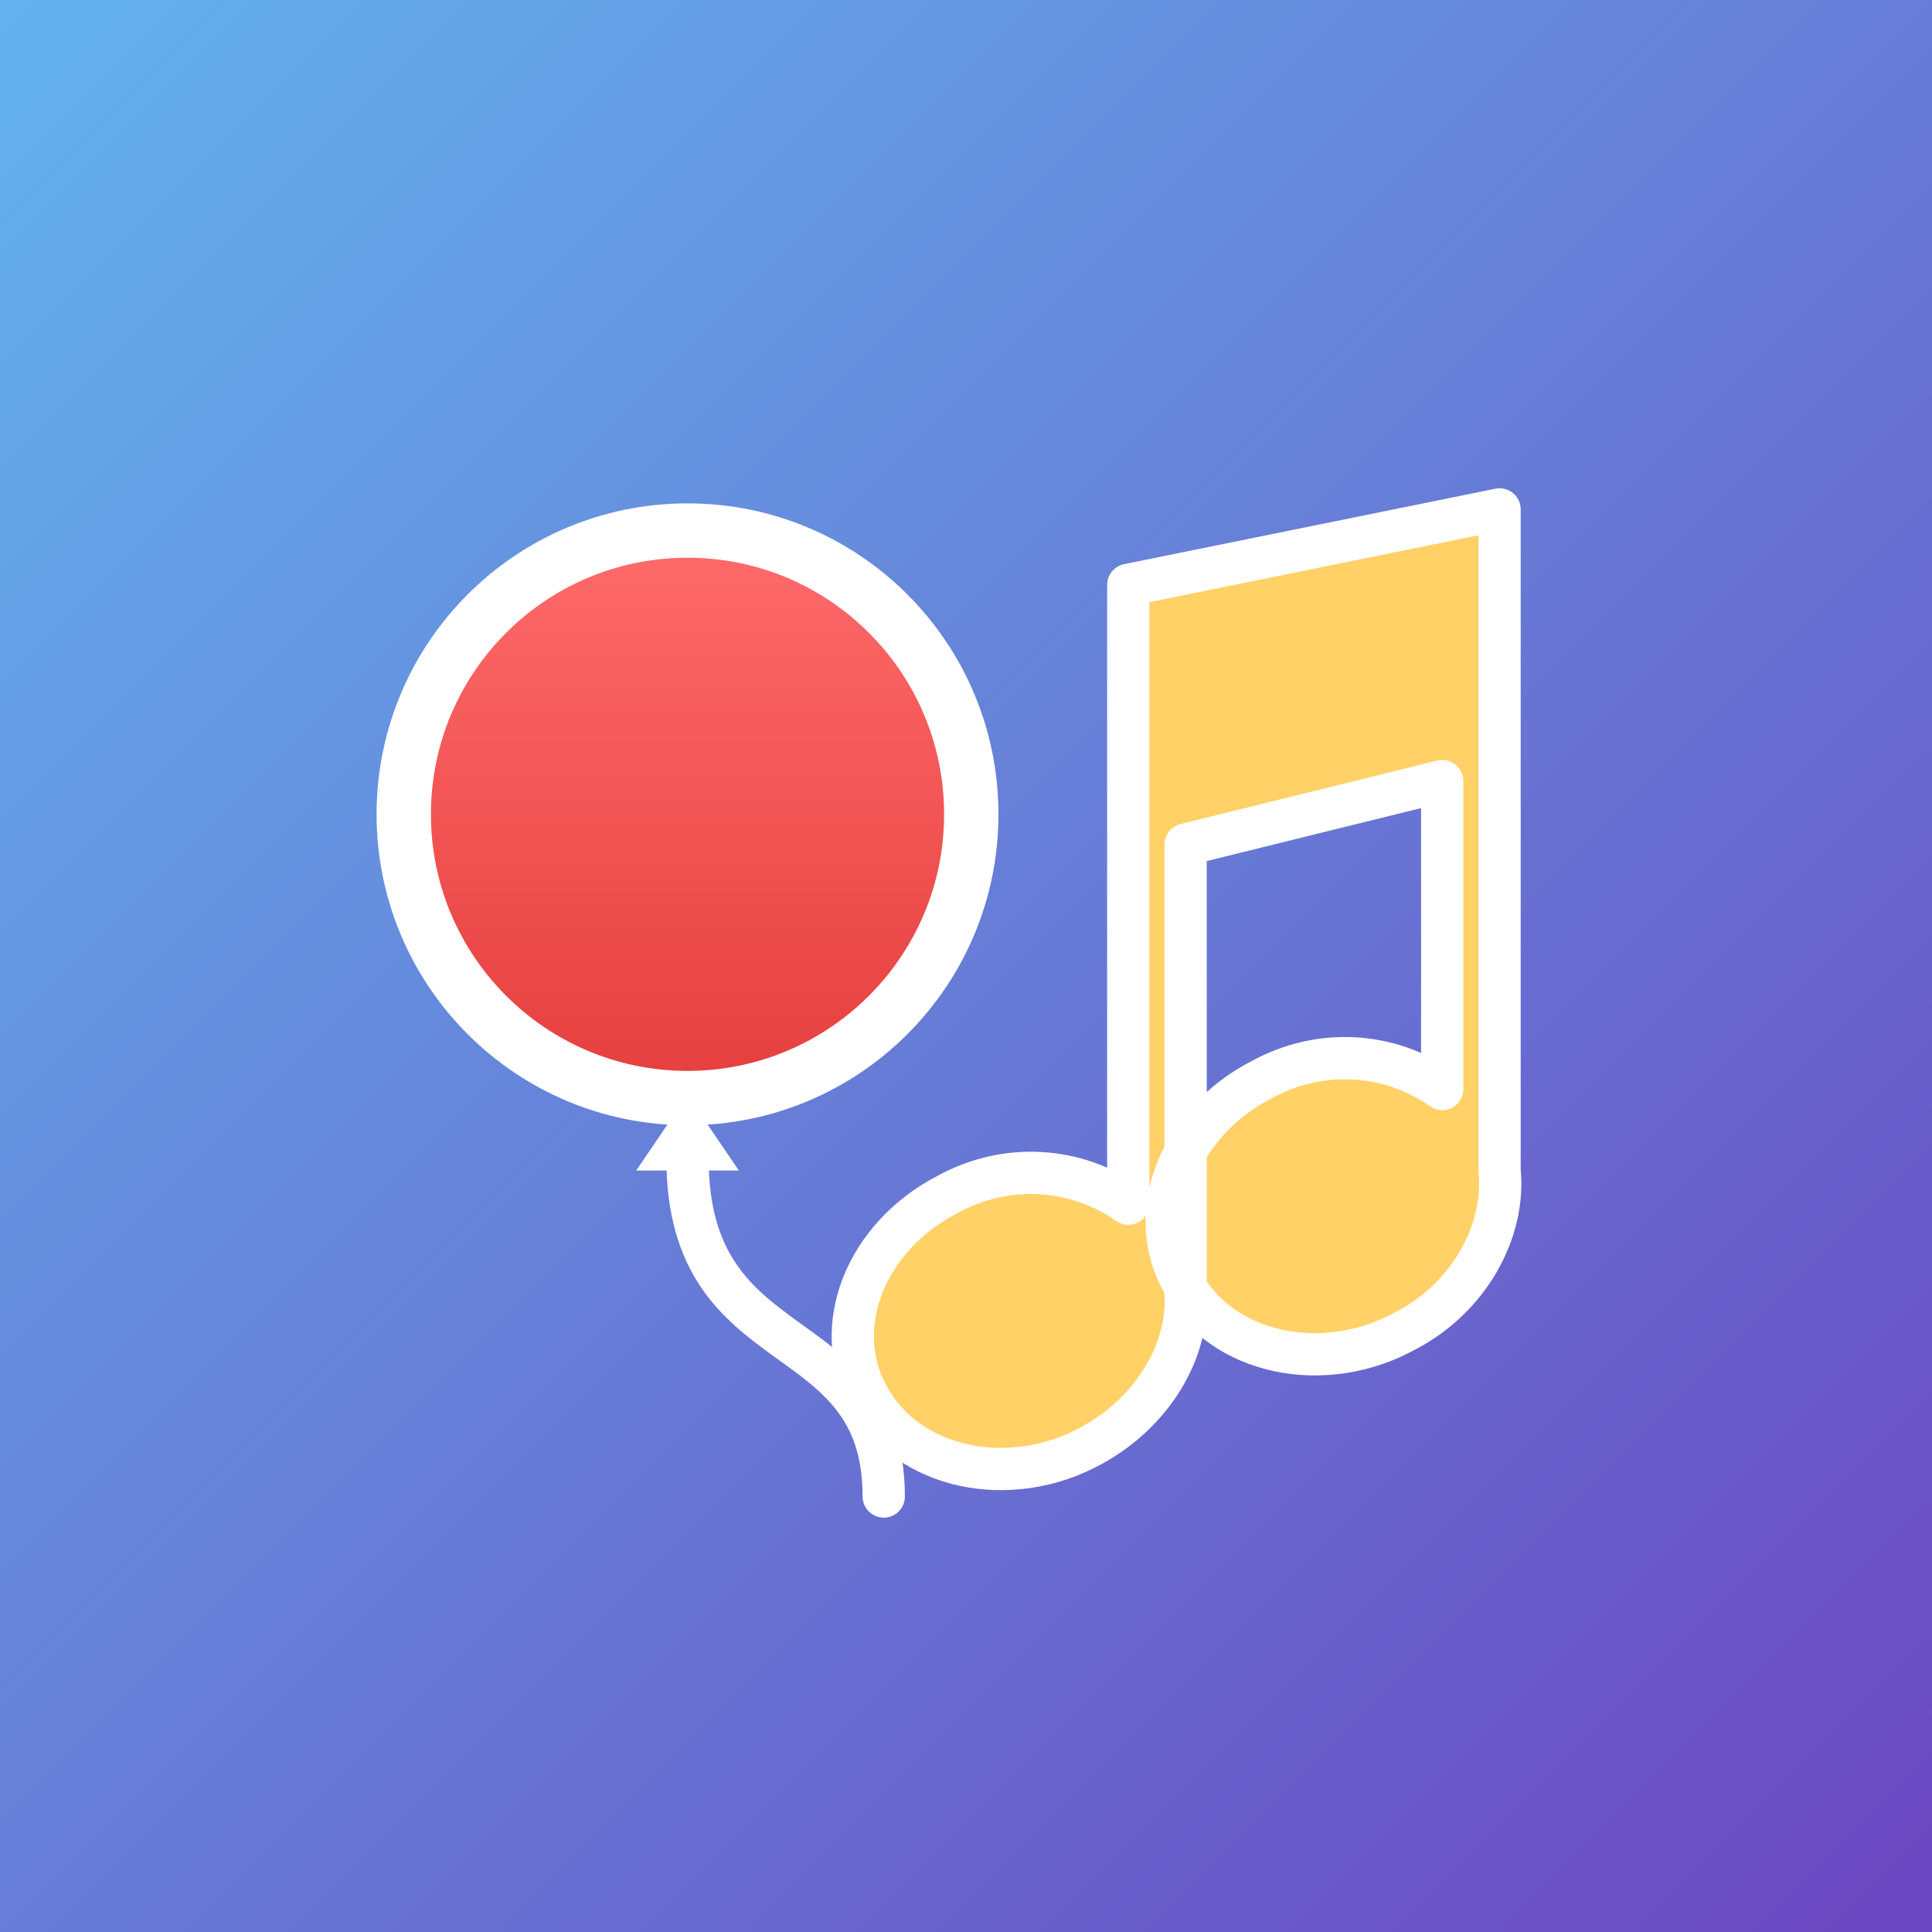
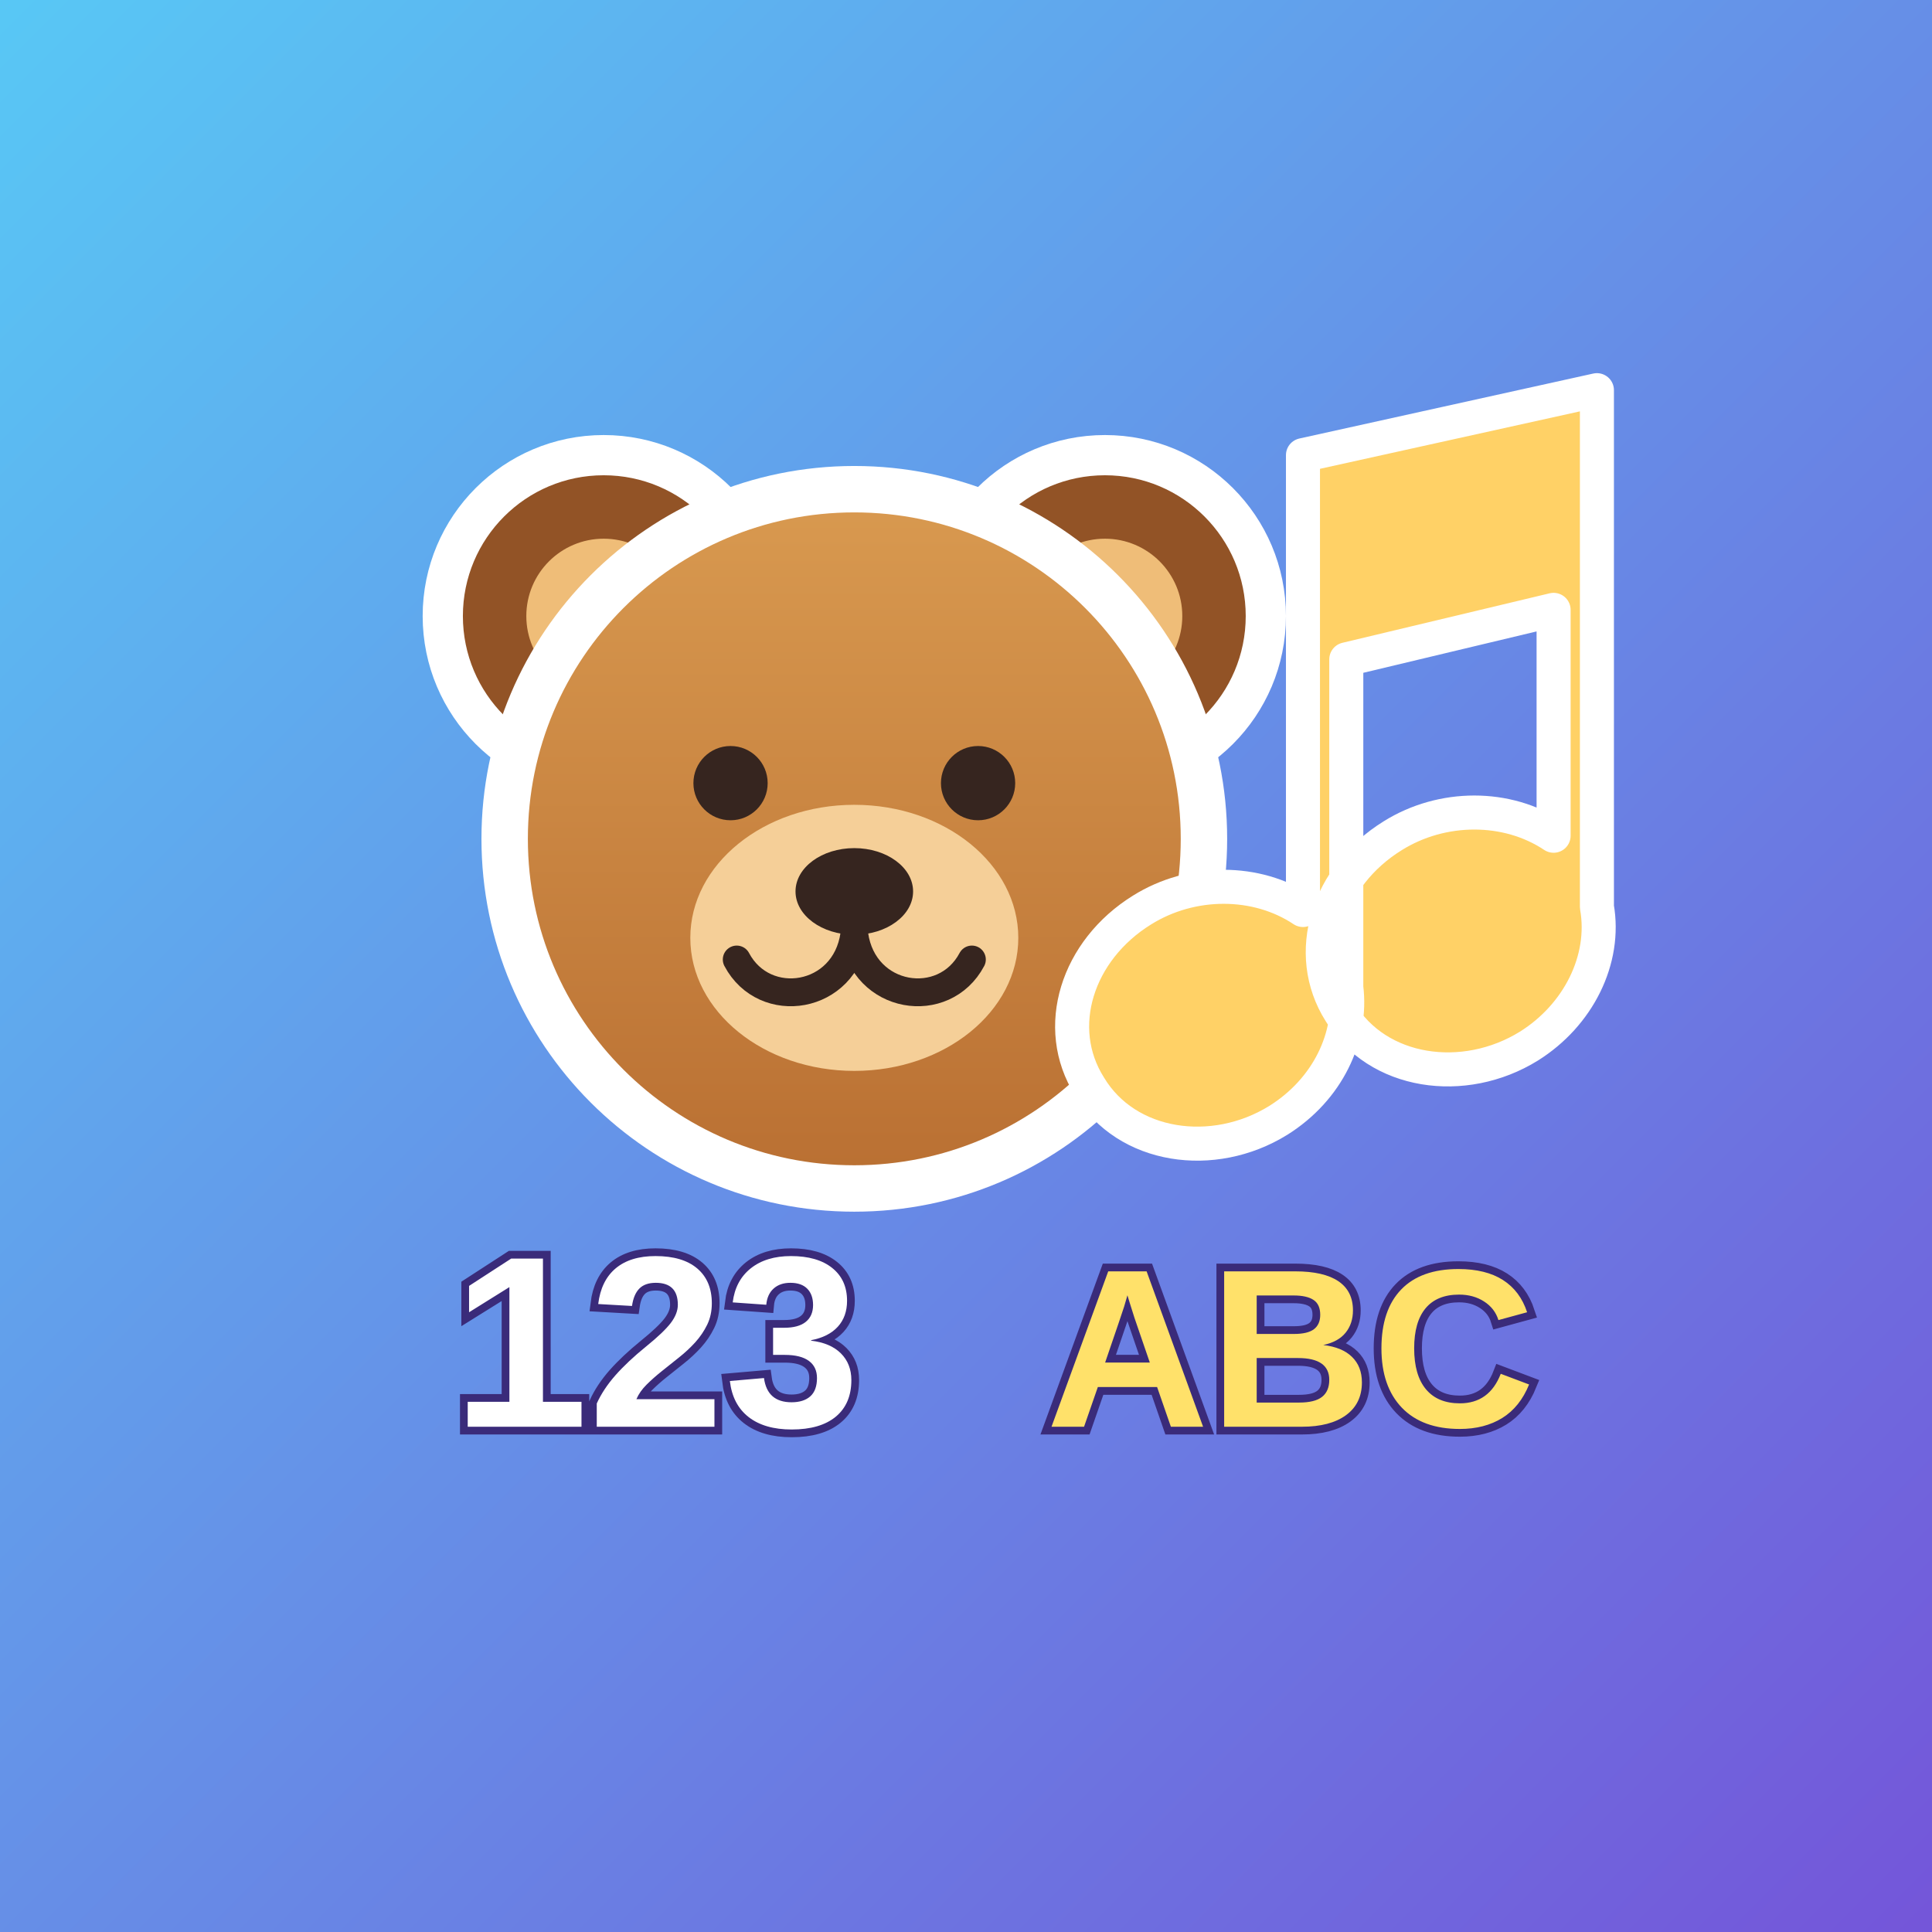
<svg xmlns="http://www.w3.org/2000/svg" viewBox="0 0 512 512">
  <defs>
    <linearGradient id="background" x1="0" y1="0" x2="1" y2="1">
-       <stop offset="0" stop-color="#63b3ed" />
-       <stop offset="1" stop-color="#6b46c1" />
+       <stop offset="0" stop-color="#58c8f5" />
+       <stop offset="1" stop-color="#7455d9" />
    </linearGradient>
-     <linearGradient id="balloon" x1="0" y1="0" x2="0" y2="1">
-       <stop offset="0" stop-color="#ff6b6b" />
-       <stop offset="1" stop-color="#e53e3e" />
+     <linearGradient id="bear" x1="0" y1="0" x2="0" y2="1">
+       <stop offset="0" stop-color="#d99a50" />
+       <stop offset="1" stop-color="#b96f32" />
    </linearGradient>
  </defs>
  <rect width="512" height="512" fill="url(#background)" />
-   <g transform="translate(51 51) scale(.8)">
-     <circle cx="164" cy="206" r="94" fill="url(#balloon)" stroke="#fff" stroke-width="18" />
-     <path d="M164 299l-17 25h34z" fill="#fff" />
-     <path d="M164 320c0 70 65 52 65 112" fill="none" stroke="#fff" stroke-width="14" stroke-linecap="round" />
-     <path d="M310 130v205c-17-12-40-14-60-3-27 14-39 44-26 67 13 24 47 31 74 16 20-11 32-31 31-50V216l85-21v102c-17-12-40-14-60-3-27 14-39 44-26 67 13 24 47 31 74 16 21-11 33-33 31-53V105z" fill="#ffd166" stroke="#fff" stroke-width="14" stroke-linejoin="round" />
+   <g transform="translate(46 46) scale(.82)">
+     <g aria-label="Cute bear">
+       <circle cx="139" cy="143" r="52" fill="#925326" stroke="#fff" stroke-width="13" />
+       <circle cx="301" cy="143" r="52" fill="#925326" stroke="#fff" stroke-width="13" />
+       <circle cx="139" cy="143" r="25" fill="#efbd78" />
+       <circle cx="301" cy="143" r="25" fill="#efbd78" />
+       <circle cx="220" cy="215" r="113" fill="url(#bear)" stroke="#fff" stroke-width="15" />
+       <circle cx="180" cy="197" r="12" fill="#36251f" />
+       <circle cx="260" cy="197" r="12" fill="#36251f" />
+       <ellipse cx="220" cy="247" rx="53" ry="43" fill="#f5cf98" />
+       <ellipse cx="220" cy="232" rx="19" ry="14" fill="#36251f" />
+       <path d="M220 246c-3 21-29 25-38 8m38-8c3 21 29 25 38 8" fill="none" stroke="#36251f" stroke-width="9" stroke-linecap="round" />
+     </g>
+     <g aria-label="Music note" fill="#ffd166" stroke="#fff" stroke-width="11" stroke-linejoin="round">
+       <path d="M365 91v147c-15-10-36-10-52 0-21 13-29 38-17 57 12 20 40 24 61 11 16-10 24-27 22-43V157l67-16v73c-15-10-36-10-52 0-21 13-29 38-17 57 12 20 40 24 61 11 16-10 25-28 22-45V70z" />
+     </g>
+     <g font-family="Arial Rounded MT Bold, Arial, sans-serif" font-weight="900" text-anchor="middle">
+       <text x="156" y="405" font-size="79" fill="#fff" stroke="#3a2b7a" stroke-width="5" paint-order="stroke">123</text>
+       <text x="361" y="405" font-size="73" fill="#ffe16a" stroke="#3a2b7a" stroke-width="5" paint-order="stroke">ABC</text>
+     </g>
  </g>
</svg>
